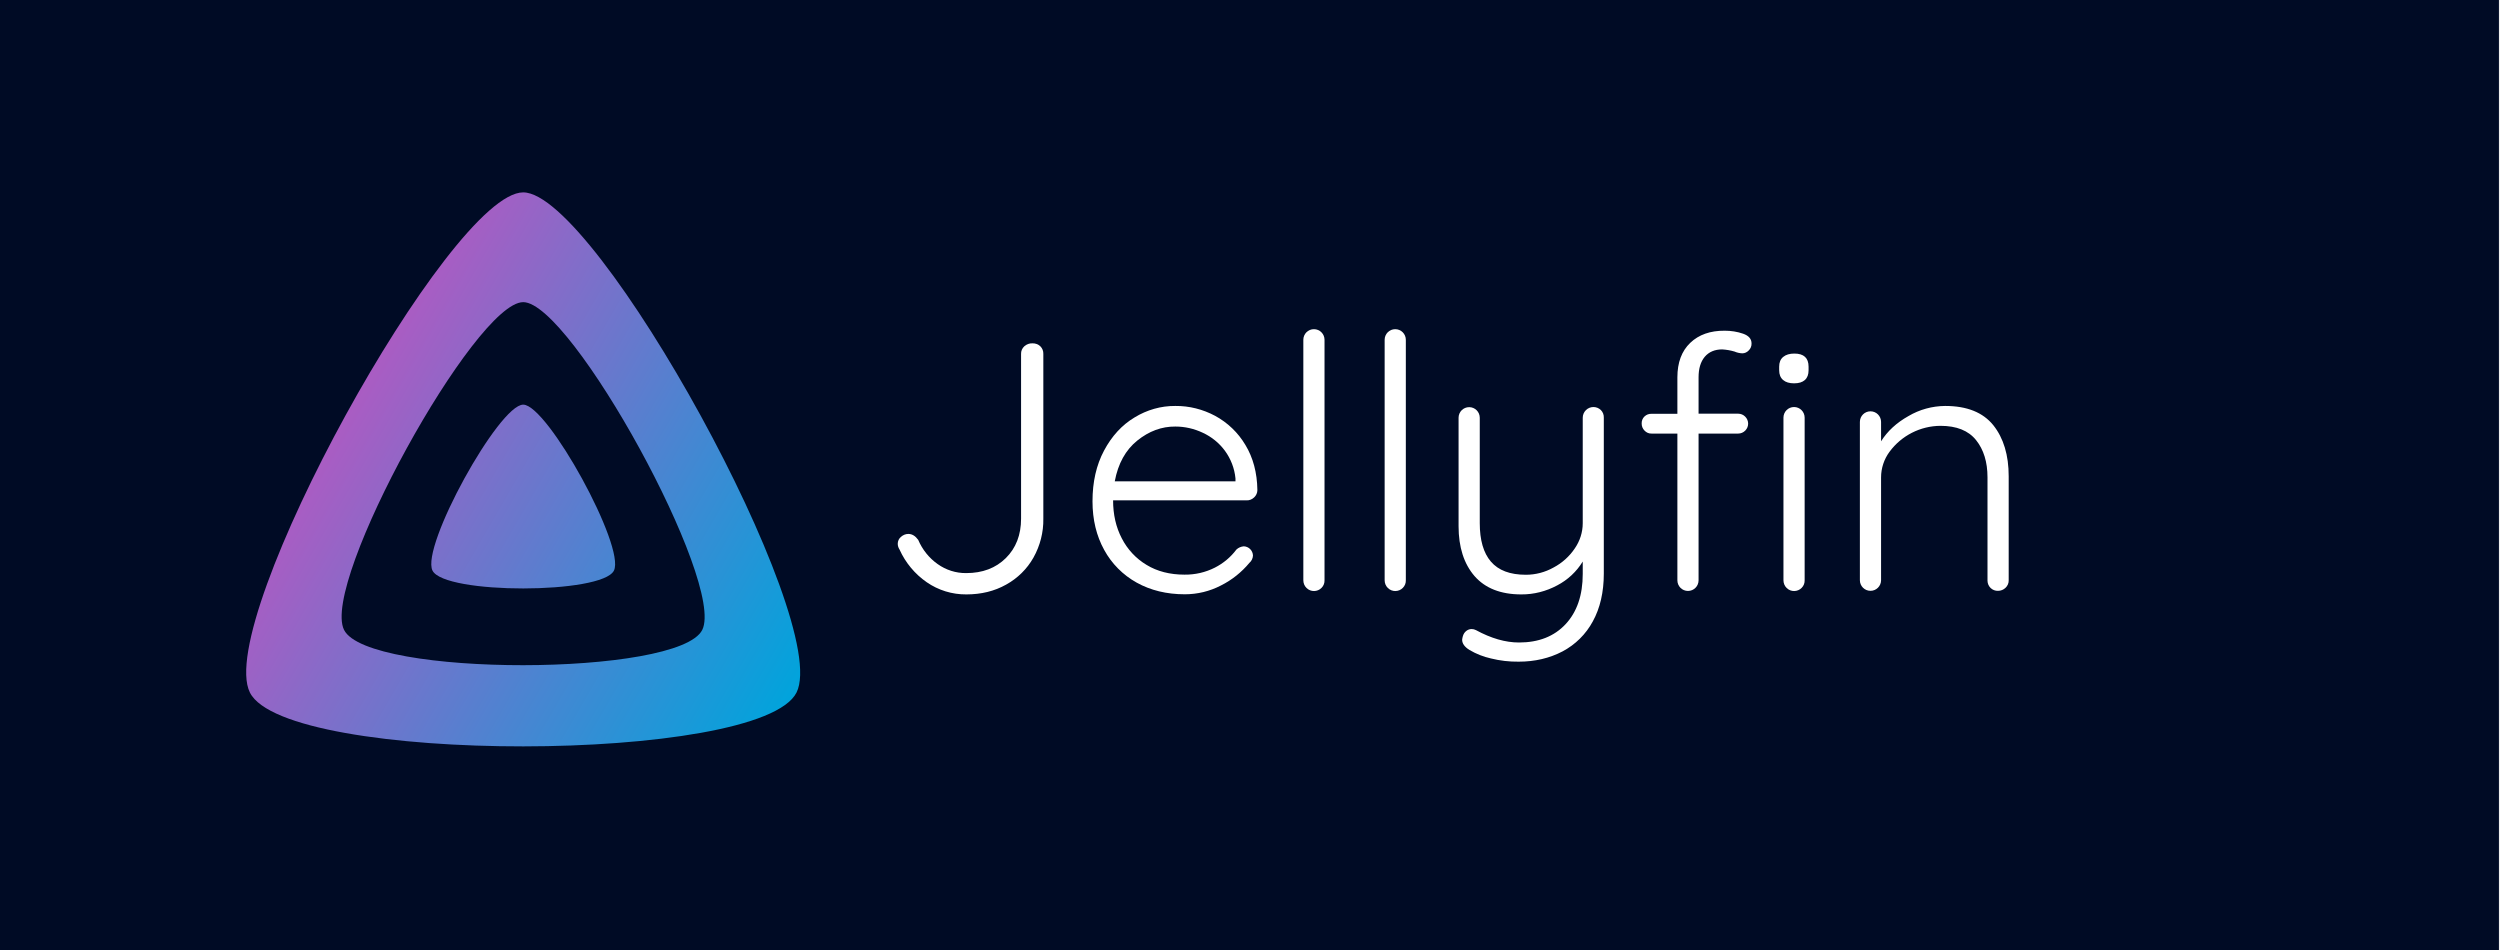
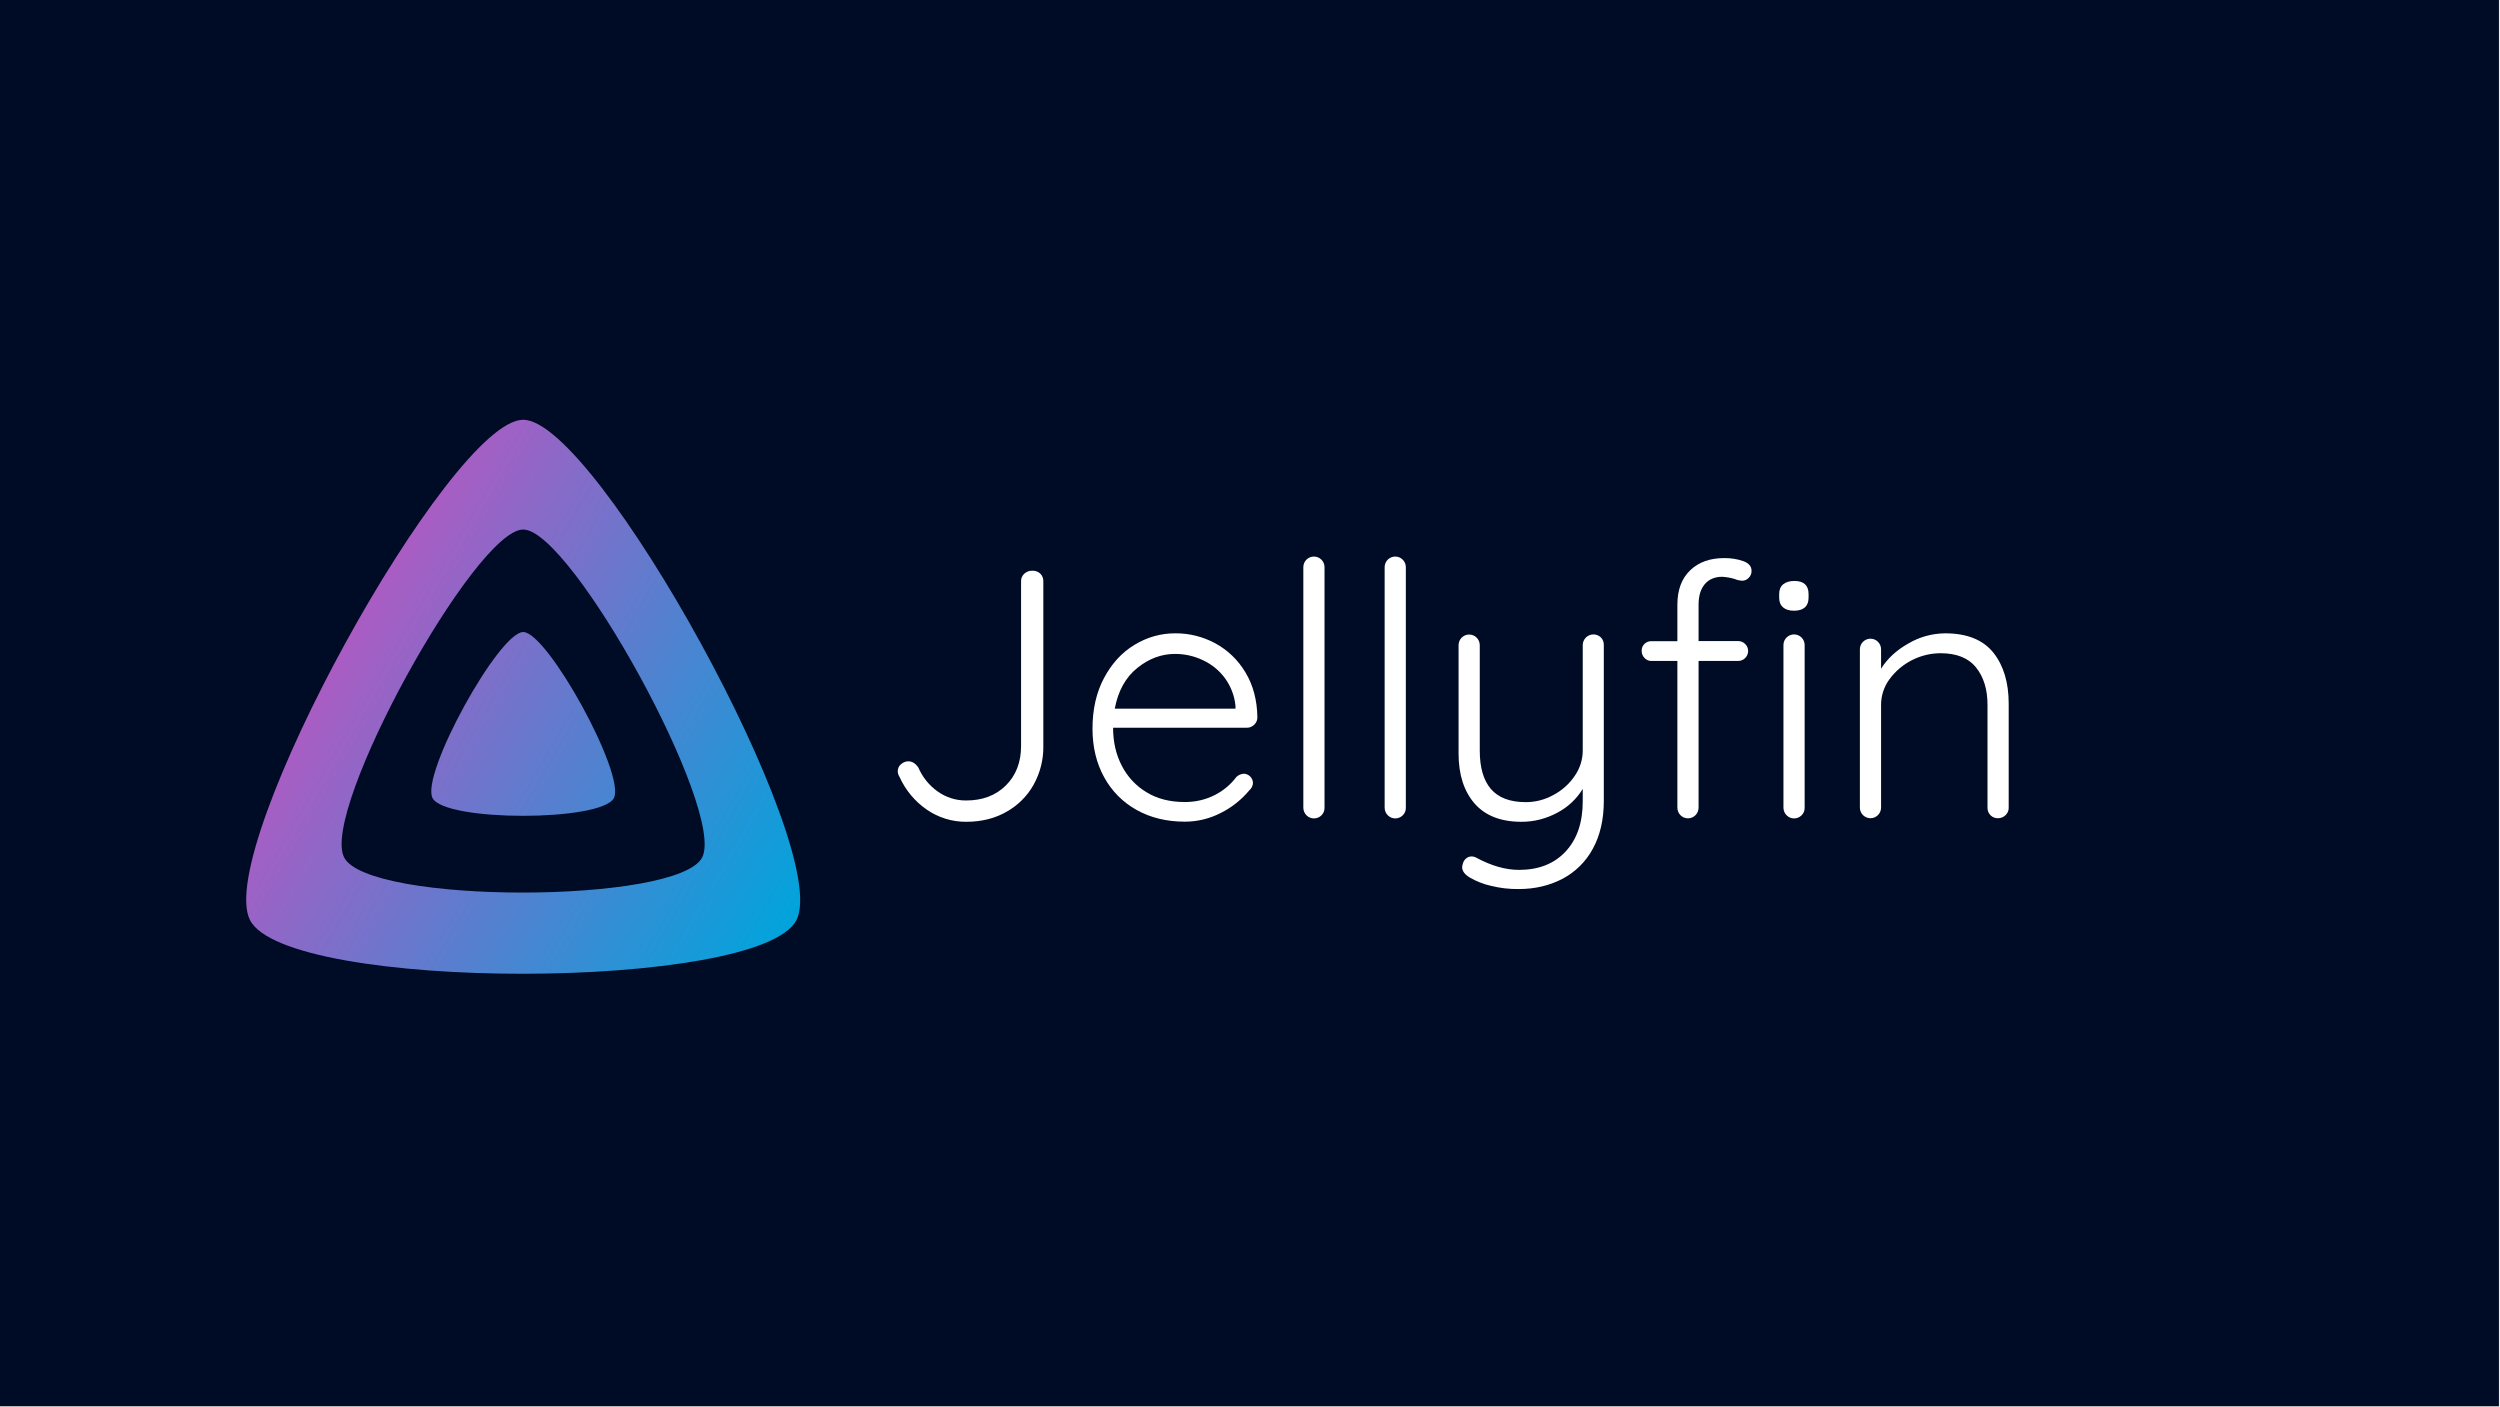
- <svg xmlns="http://www.w3.org/2000/svg" version="1.1" id="installer-header" x="0px" y="0px" viewBox="0 0 2100 798" style="enable-background:new 0 0 2100 798;" xml:space="preserve">
+ <svg xmlns="http://www.w3.org/2000/svg" version="1.1" id="installer-header" x="0px" y="0px" viewBox="0 -191 2100 1181.25" style="enable-background:new 0 0 2100 1181.25;" xml:space="preserve">
  <defs>
    <linearGradient id="linear-gradient" gradientUnits="userSpaceOnUse" x1="288.366" y1="400.438" x2="674.256" y2="177.648" gradientTransform="matrix(1 0 0 -1 0 752)">
      <stop offset="0" style="stop-color:#AA5CC3" />
      <stop offset="1" style="stop-color:#00A4DC" />
    </linearGradient>
  </defs>
  <g>
-     <rect id="installer-header-background" x="-0.9" y="0" class="st0" width="2100" height="798" fill="#000B25" />
+     <rect id="installer-header-background" x="-0.9" y="-191" class="st0" width="2100" height="1181.25" fill="#000B25" />
    <g id="installer-header-icon">
      <path id="inner-shape" d="M439.5,339.9c-20.4,0-86.2,119.3-76.2,139.4s142.5,19.9,152.4,0                 C525.6,459.4,459.9,339.9,439.5,339.9z" fill="url(#linear-gradient)" />
      <path id="outer-shape" d="M439.5,161.6c-61.6,0-259.8,359.4-229.6,420.1c30.2,60.7,429.3,60,459.2,0                 C699,521.7,501,161.6,439.5,161.6z M589.9,529.1c-19.6,39.3-281.1,39.8-300.9,0s110.1-275.3,150.5-275.3S609.5,489.7,589.9,529.1z                 " fill="url(#linear-gradient)" />
    </g>
    <g id="jellyfin-light-outlines" transform="translate(43.8)">
      <path fill="#FFFFFF" d="M734.7,489.1c-10-6.9-17.9-16.4-22.9-27.5c-0.9-1.4-1.5-3.1-1.5-4.8c0-2.3,1-4.5,2.8-5.9                 c1.7-1.5,3.8-2.4,6.1-2.4c3.2,0,5.9,1.7,8.3,5c3.5,8.2,9.1,15.2,16.3,20.3c7,5,15.4,7.7,24,7.6c13.7,0,24.8-4.2,33.3-12.6                 s12.8-19.5,12.8-33.1V297.3c-0.1-2.4,0.9-4.7,2.7-6.4c1.9-1.7,4.3-2.6,6.8-2.5c2.5-0.1,4.9,0.8,6.7,2.5c1.7,1.7,2.6,4,2.5,6.4                 v138.4c0.2,11.4-2.7,22.7-8.3,32.7c-5.4,9.6-13.4,17.4-23,22.7c-9.8,5.5-20.9,8.2-33.4,8.2C756,499.4,744.4,495.8,734.7,489.1z" />
      <path fill="#FFFFFF" d="M1009.7,417.8c-1.7,1.6-3.9,2.6-6.2,2.5H891.2c0,11.9,2.4,22.5,7.3,31.9c4.7,9.2,11.9,17,20.8,22.3                 c9,5.5,19.7,8.2,31.9,8.2c8.9,0.1,17.6-1.9,25.5-5.9c7.1-3.6,13.3-8.8,18.1-15.2c1.7-1.6,3.9-2.5,6.2-2.7c4.2,0.2,7.5,3.5,7.7,7.7                 c-0.1,2.4-1.2,4.7-3,6.2c-6.6,7.9-14.7,14.4-23.9,19c-9.4,4.9-19.8,7.4-30.4,7.4c-15.2,0-28.7-3.3-40.4-9.8                 c-11.5-6.4-21-15.9-27.3-27.5c-6.5-11.8-9.8-25.4-9.8-40.8c0-16.2,3.2-30.4,9.7-42.6s15-21.5,25.7-27.9                 c10.3-6.3,22.1-9.7,34.2-9.6c11.7-0.1,23.1,2.8,33.4,8.3c10.5,5.7,19.3,14.1,25.4,24.4c6.5,10.7,9.9,23.3,10.1,38                 C1012.4,414,1011.4,416.2,1009.7,417.8z M911.5,370.1c-9.8,7.9-16.1,19.3-18.9,34.2H994v-2.4c-0.8-8.4-3.9-16.5-8.9-23.3                 c-4.8-6.5-11.2-11.7-18.6-15.1c-7.2-3.4-15-5.2-23-5.2C932,358.2,921.3,362.2,911.5,370.1z" />
      <path fill="#FFFFFF" d="M1066.3,493.8c-3.4,3.5-9.1,3.6-12.6,0.1c-1.8-1.7-2.7-4.1-2.7-6.5v-202c0-4.9,4-8.9,8.9-8.9s8.9,4,8.9,8.9                 v202C1068.9,489.8,1068,492.1,1066.3,493.8z" />
      <path fill="#FFFFFF" d="M1134.6,493.8c-3.4,3.5-9.1,3.6-12.6,0.1c-1.8-1.7-2.7-4.1-2.7-6.5v-202c0-4.9,4-8.9,8.9-8.9s8.9,4,8.9,8.9                 v202C1137.2,489.8,1136.3,492.1,1134.6,493.8z" />
      <path fill="#FFFFFF" d="M1300.9,344.4c1.7,1.7,2.6,4,2.5,6.4v131c0,15.6-3.1,29-9.2,40.1c-5.8,10.8-14.7,19.6-25.5,25.3                 c-10.9,5.7-23.2,8.6-36.8,8.6c-7.9,0.1-15.7-0.8-23.3-2.7c-6.3-1.4-12.4-3.8-18-7.1c-4.2-2.6-6.2-5.5-6.2-8.6c0.1-1,0.3-2,0.6-3                 c0.5-1.8,1.5-3.4,3-4.5c1.3-1,2.8-1.5,4.4-1.5c1.2,0,2.5,0.3,3.6,0.9c12.7,6.9,24.7,10.4,36.2,10.4c16.4,0,29.5-5.1,39.1-15.4                 s14.4-24.4,14.4-42.2v-10.4c-5.2,8.5-12.6,15.4-21.4,20c-9.3,5-19.7,7.7-30.3,7.6c-17.2,0-30.3-5.2-39.2-15.4                 c-8.9-10.3-13.4-24.3-13.4-41.9v-91.1c0-4.9,4-8.9,8.9-8.9s8.9,4,8.9,8.9v88.5c0,14.3,3.1,25.1,9.4,32.4s16,11,29.3,11                 c8.2,0,16.2-2.1,23.3-6.1c7.2-3.8,13.3-9.3,17.8-16c4.3-6.2,6.7-13.6,6.7-21.2v-88.6c0-5,4.1-9,9-9                 C1297,341.9,1299.2,342.8,1300.9,344.4z" />
      <path fill="#FFFFFF" d="M1388.2,299.7c-3.5,4.2-5.2,9.9-5.2,17.2v30.6h33.3c2.2,0,4.3,0.9,5.8,2.4c3.3,3.2,3.4,8.4,0.2,11.7                 c-0.1,0.1-0.1,0.1-0.2,0.2c-1.5,1.5-3.6,2.4-5.8,2.4H1383v123.3c0,4.9-4,8.9-8.9,8.9s-8.9-4-8.9-8.9l0,0V364.2h-21.7                 c-2.3,0.1-4.4-0.9-5.9-2.5c-1.5-1.5-2.4-3.6-2.4-5.8c-0.1-2.3,0.7-4.5,2.4-6.1c1.6-1.5,3.7-2.3,5.9-2.2h21.7V317                 c0-12.5,3.6-22.1,10.8-29s16.9-10.3,29-10.2c5.3,0,10.5,0.8,15.4,2.5c4.8,1.7,7.1,4.4,7.1,8.2c0.1,2.2-0.8,4.4-2.4,5.9                 c-1.4,1.5-3.3,2.4-5.4,2.4c-2.2-0.1-4.5-0.6-6.5-1.5c-3.4-1-6.9-1.6-10.4-1.8C1396.6,293.5,1391.7,295.6,1388.2,299.7z                  M1454,319.2c-2.2-1.9-3.3-4.6-3.3-8.2v-3c0-3.6,1.1-6.3,3.4-8.2c2.3-1.9,5.4-2.8,9.4-2.8c7.9,0,11.9,3.7,11.9,11v3                 c0,3.6-1,6.3-3.1,8.2s-5.1,2.8-9.1,2.8C1459.3,322,1456.2,321.1,1454,319.2z M1469.6,493.8c-3.4,3.5-9.1,3.6-12.6,0.1                 c-1.8-1.7-2.7-4.1-2.7-6.5V350.8c0-4.9,4-8.9,8.9-8.9s8.9,4,8.9,8.9l0,0v136.6C1472.2,489.8,1471.3,492.1,1469.6,493.8                 L1469.6,493.8z" />
      <path fill="#FFFFFF" d="M1630.6,357.2c8.6,10.8,12.9,25.1,12.9,42.9v87.3c0.1,2.4-0.9,4.7-2.7,6.4c-1.7,1.6-3.9,2.5-6.2,2.5                 c-4.8,0.2-8.8-3.6-8.9-8.4c0-0.2,0-0.4,0-0.5V401c0-12.9-3.2-23.3-9.6-31.3c-6.4-8-16.4-12-29.9-12c-16.9,0.1-32.8,8.2-42.8,21.8                 c-4.6,6.2-7.1,13.8-7.1,21.5v86.4c0,4.9-4,8.9-8.9,8.9s-8.9-4-8.9-8.9l0,0v-133c0-4.9,4-8.9,8.9-8.9s8.9,4,8.9,8.9l0,0v16.3                 c5.3-8.5,13-15.6,23-21.2c9.3-5.5,19.9-8.4,30.8-8.5C1608.4,341,1621.9,346.4,1630.6,357.2z" />
    </g>
  </g>
</svg>
